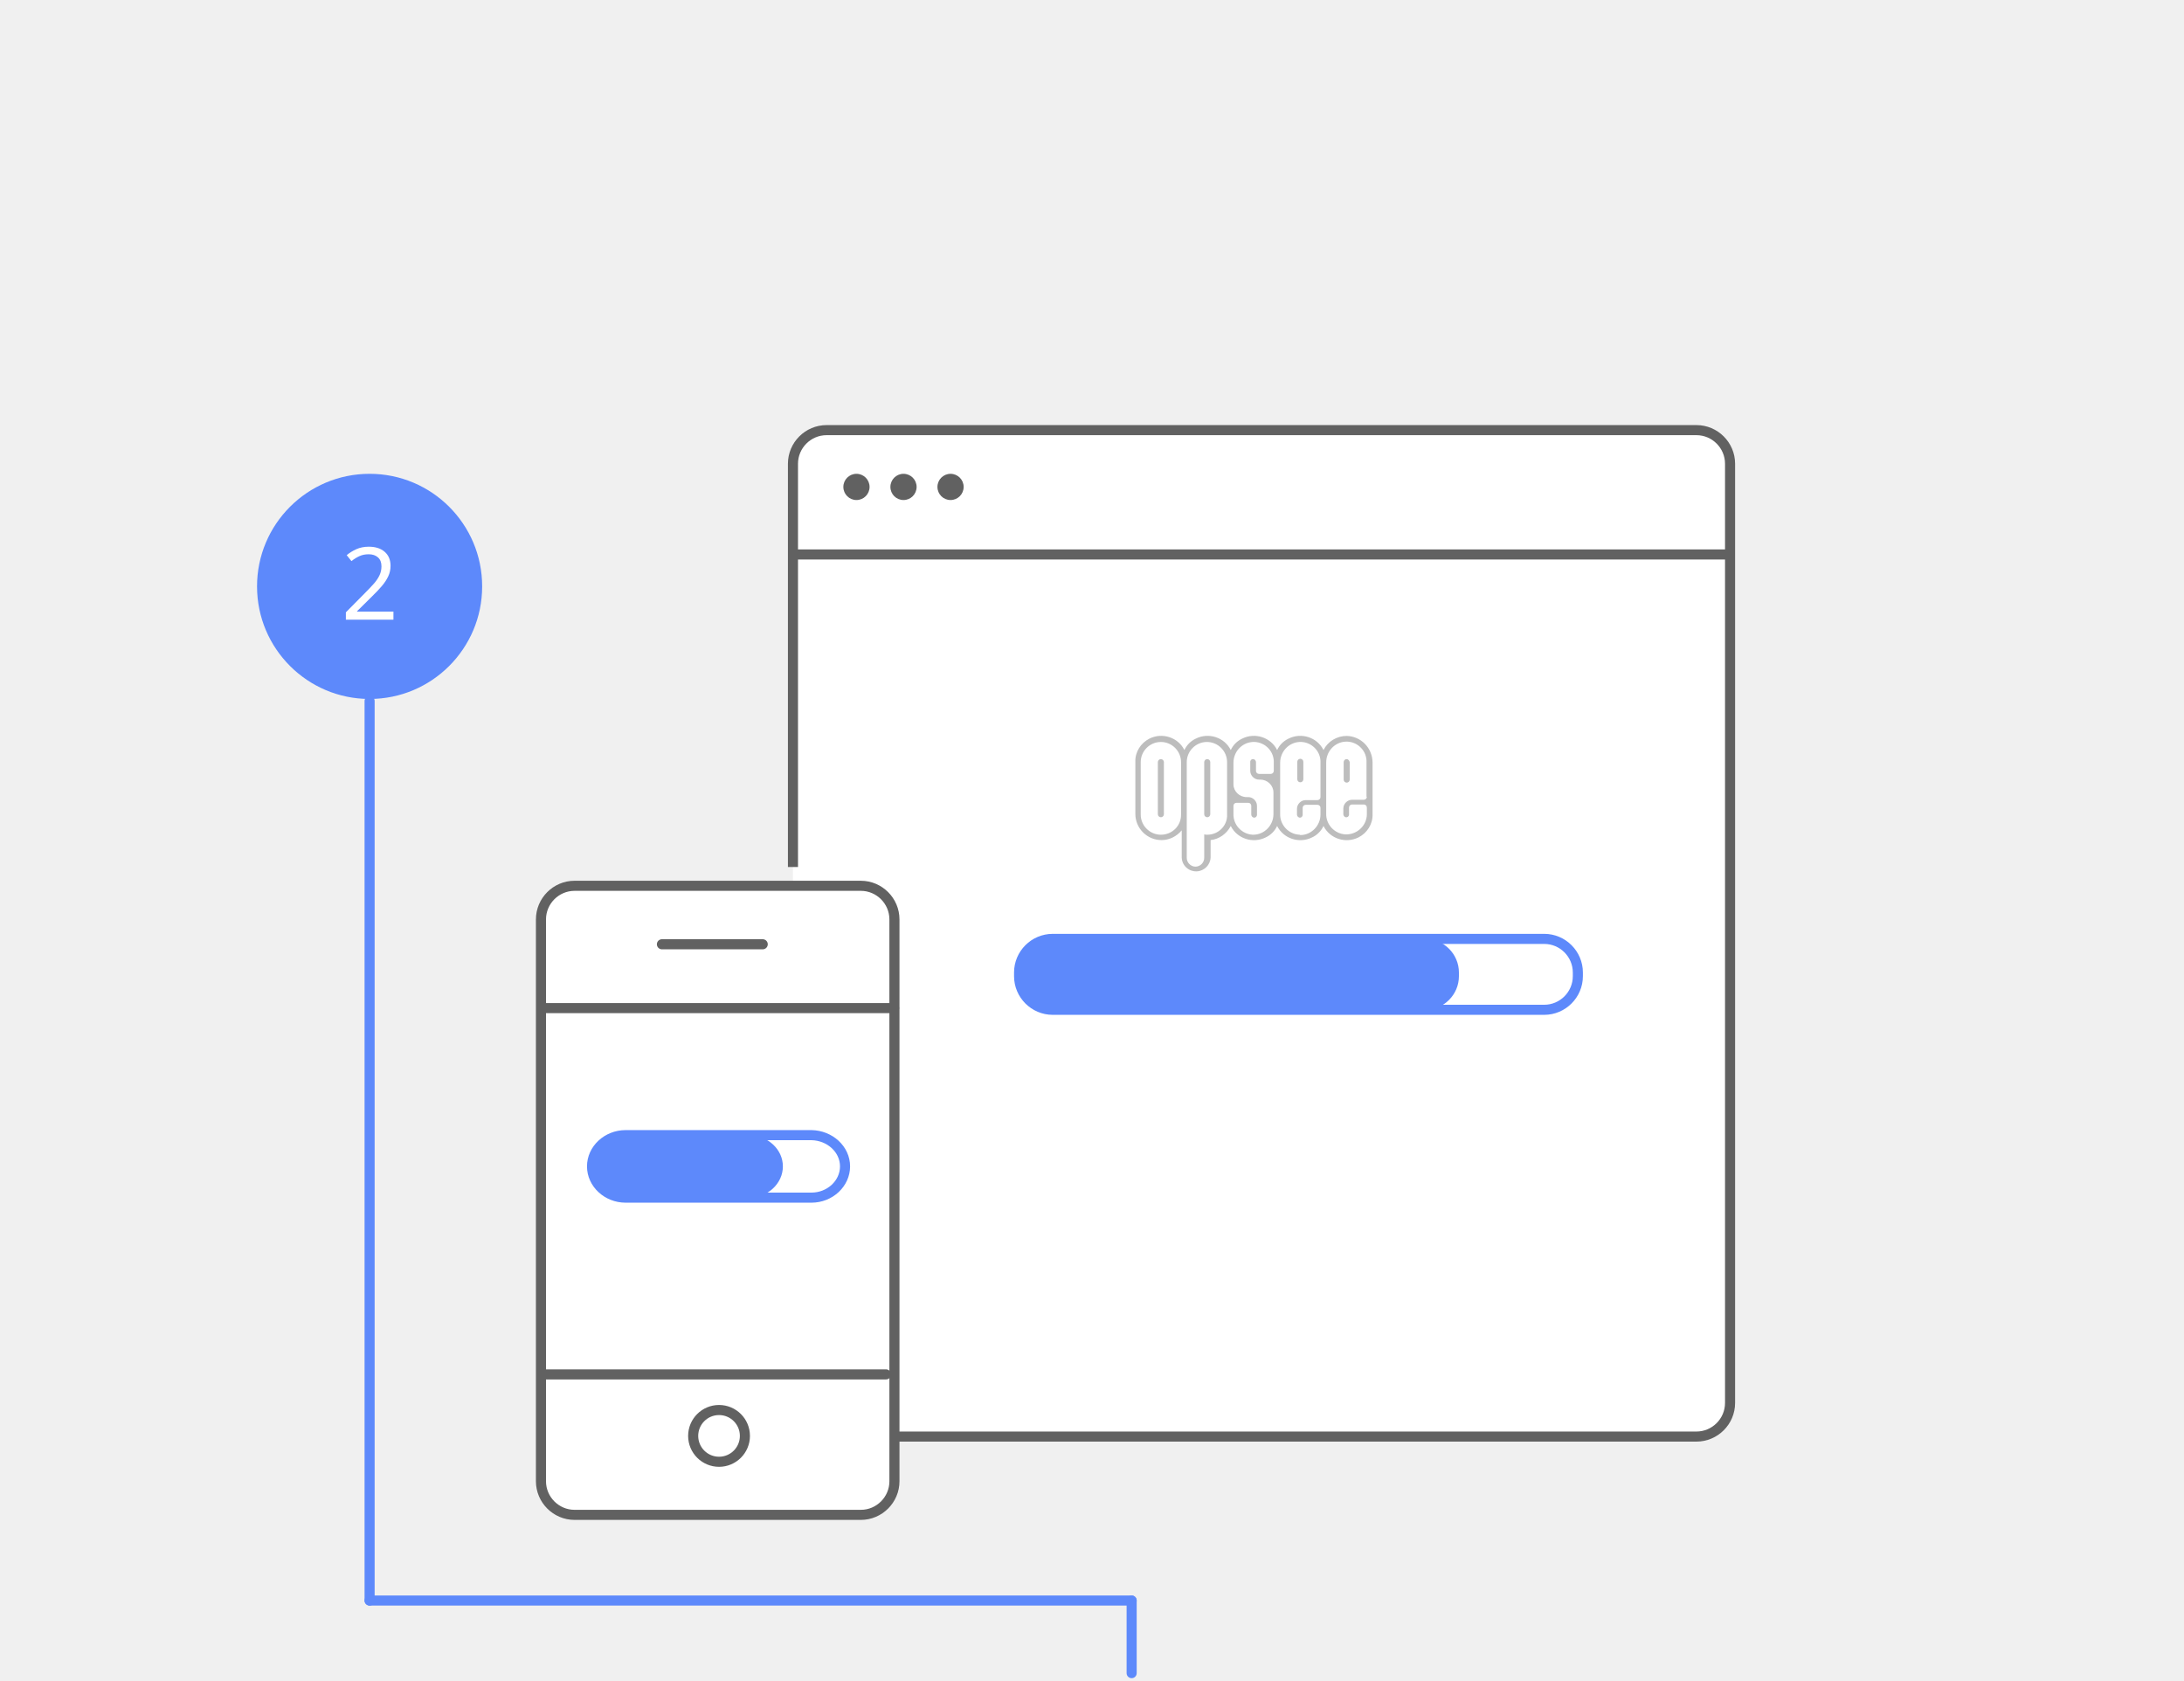
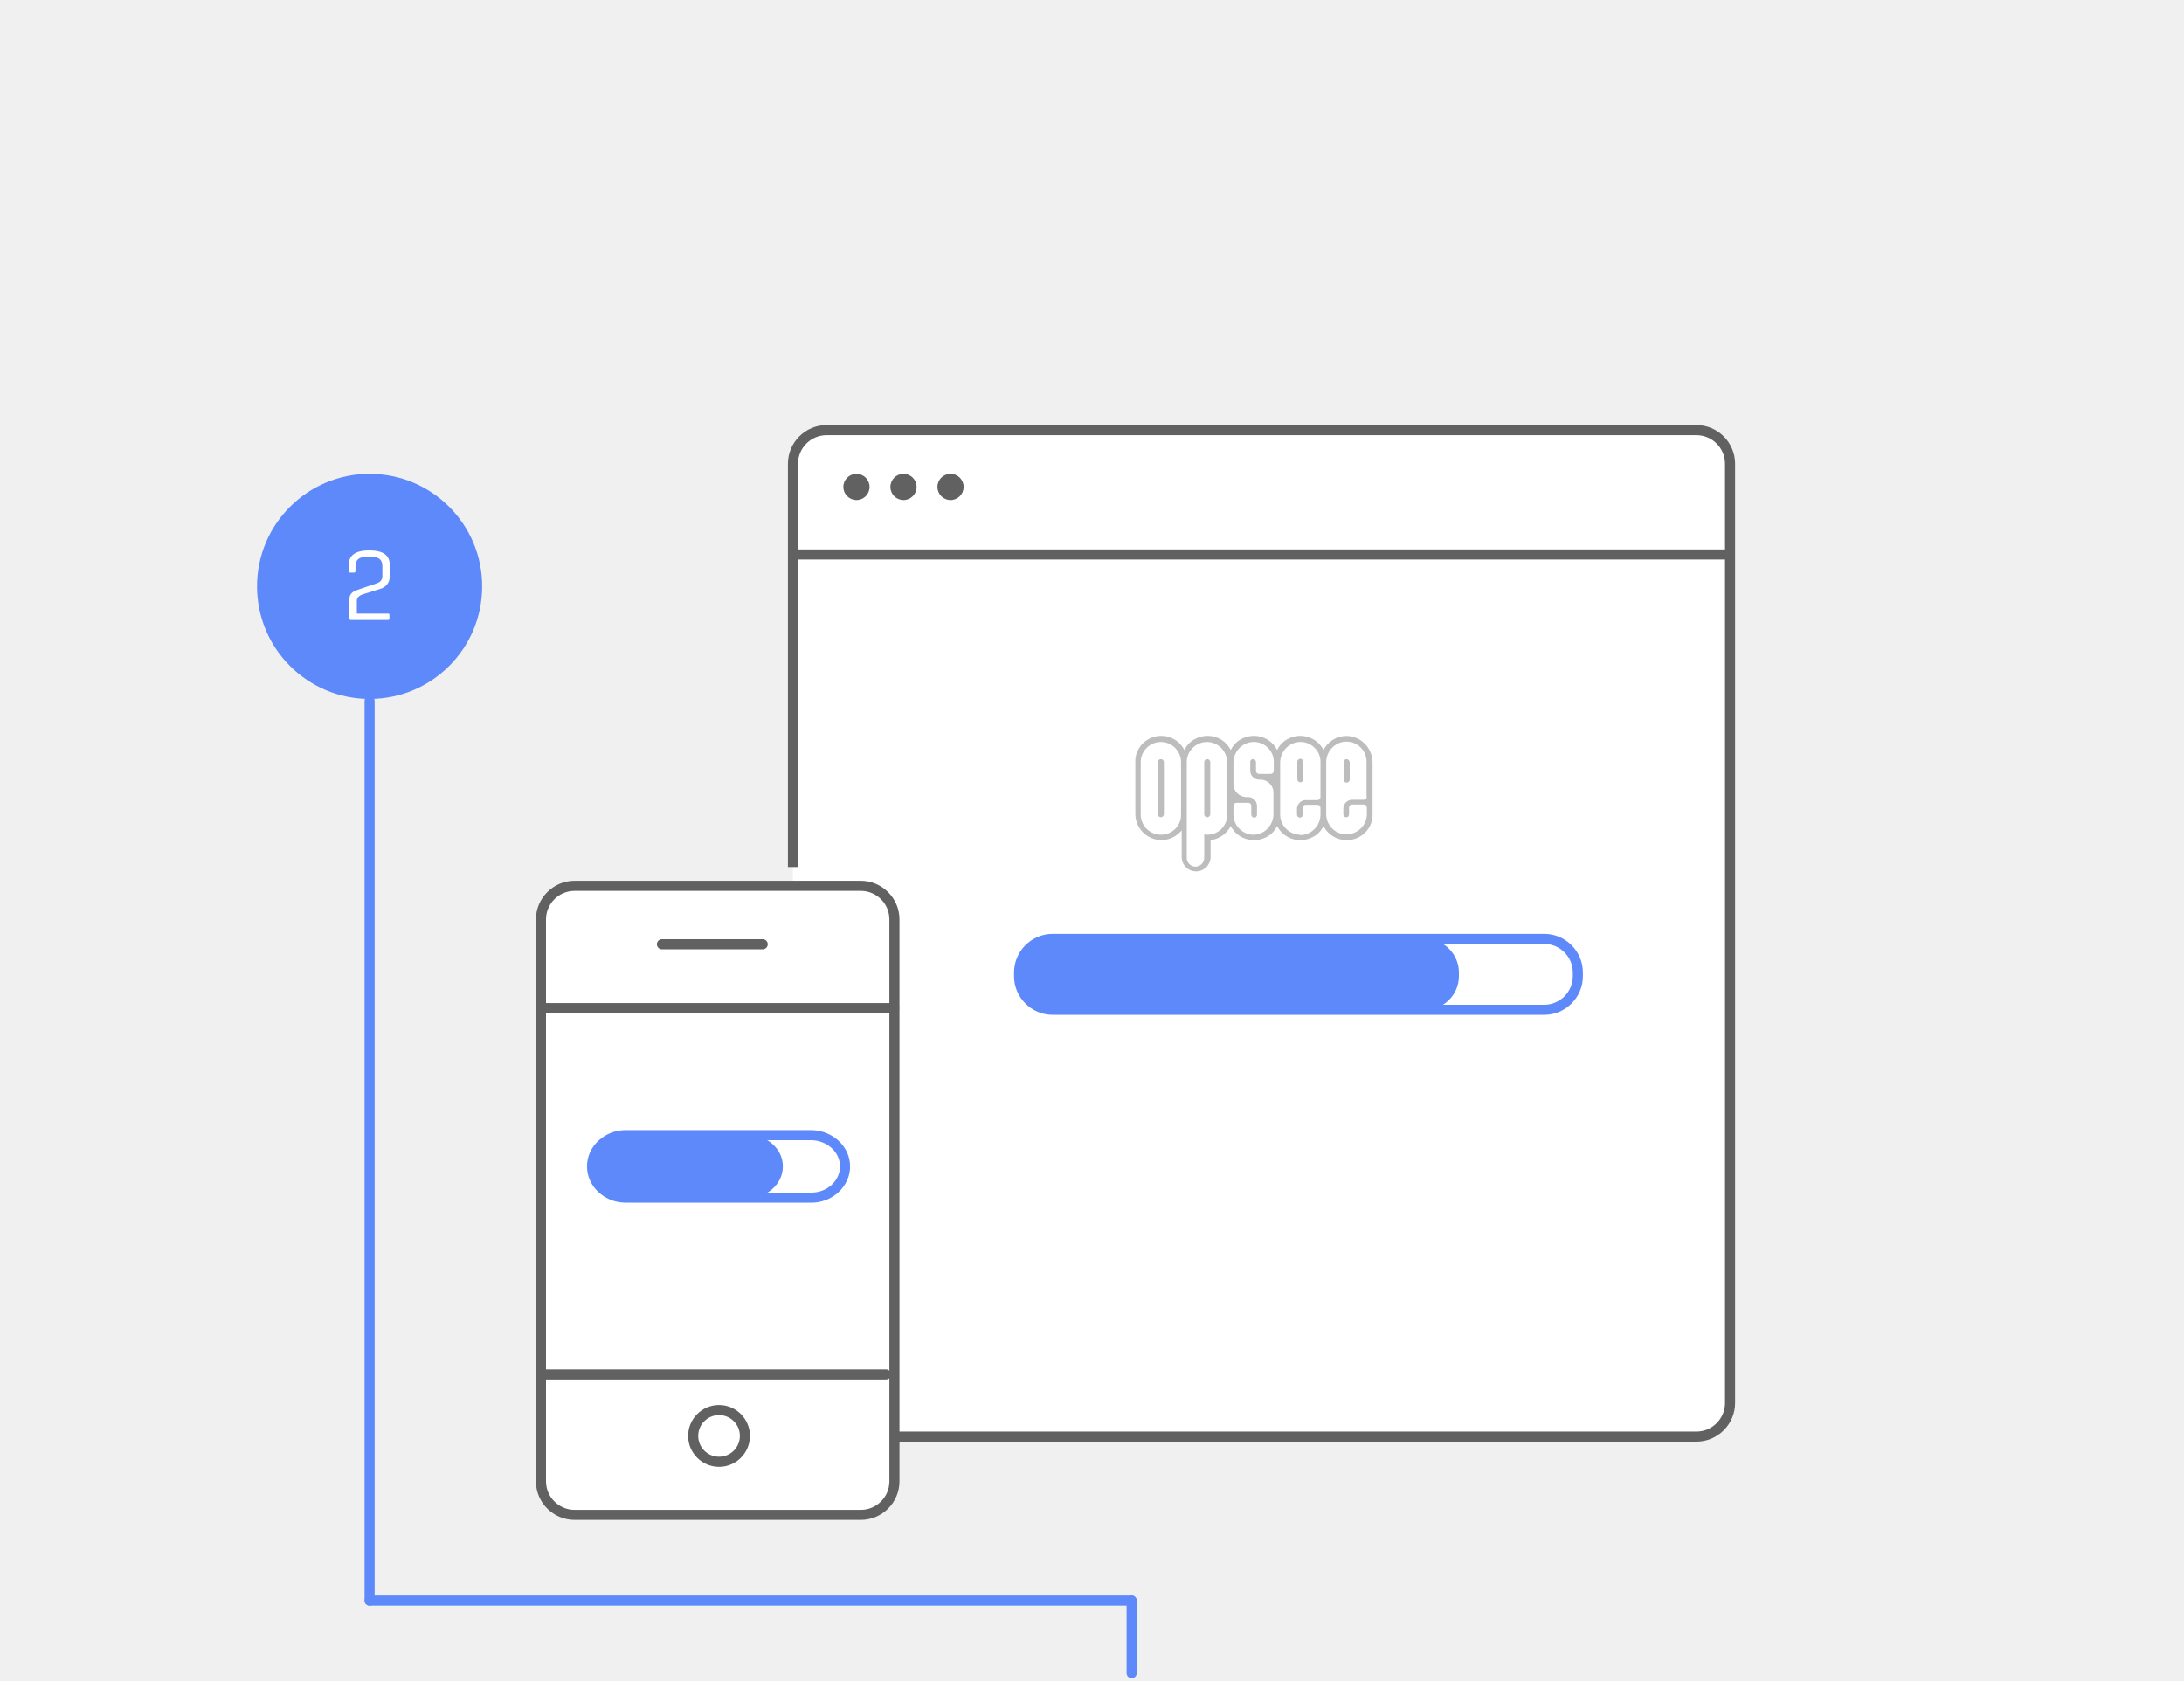
<svg xmlns="http://www.w3.org/2000/svg" version="1.1" id="Layer_2" x="0px" y="0px" viewBox="0 0 650 500" style="enable-background:new 0 0 650 500;" xml:space="preserve">
  <style type="text/css">
	.st0{fill:#FFFFFF;}
	.st1{fill:none;stroke:#616161;stroke-width:3;stroke-miterlimit:10;}
	.st2{fill:#5D89FB;}
	.st3{fill:none;stroke:#5D89FB;stroke-width:3;stroke-linecap:round;stroke-miterlimit:10;}
	.st4{fill:#616161;}
	.st5{fill:none;stroke:#616161;stroke-width:3;stroke-linecap:round;stroke-miterlimit:10;}
	.st6{fill:#FFFFFF;stroke:#616161;stroke-width:3;stroke-linecap:round;stroke-miterlimit:10;}
	.st7{display:none;}
	.st8{display:inline;fill:none;stroke:#BDBDBD;stroke-width:3;stroke-linecap:round;stroke-miterlimit:10;}
	.st9{fill:#BDBDBD;}
- 	.st10{font-family:'Geogrotesque-Bold';}
- 	.st11{font-size:30px;}
+ 	.st10{enable-background:new    ;}
</style>
  <g id="browser">
    <path class="st0" d="M236,258V138c0-5.5,4.5-10,10-10h258.9c5.5,0,10,4.5,10,10v279.5c0,5.5-4.5,10-10,10H236" />
    <path class="st1" d="M236,258V138c0-5.5,4.5-10,10-10h258.9c5.5,0,10,4.5,10,10v279.5c0,5.5-4.5,10-10,10H236" />
    <line class="st1" x1="236" y1="165" x2="514.9" y2="165" />
    <g id="browser-fill-bar">
      <path class="st2" d="M313.3,279.4h110.9c5.5,0,10,4.5,10,10v1.1c0,5.5-4.5,10-10,10H313.3c-5.5,0-10-4.5-10-10v-1.1    C303.3,283.9,307.8,279.4,313.3,279.4z" />
    </g>
    <g id="browser-fill-stroke">
      <path class="st3" d="M313.3,279.4h146.3c5.5,0,10,4.5,10,10v1.1c0,5.5-4.5,10-10,10H313.3c-5.5,0-10-4.5-10-10v-1.1    C303.3,283.9,307.8,279.4,313.3,279.4z" />
    </g>
    <g id="pips">
      <circle class="st4" cx="254.9" cy="144.9" r="3.9" />
      <circle class="st4" cx="268.9" cy="144.9" r="3.9" />
      <circle class="st4" cx="282.9" cy="144.9" r="3.9" />
    </g>
  </g>
  <g id="phone">
    <path class="st0" d="M171,263.6h85.2c5.5,0,10,4.5,10,10v167.2c0,5.5-4.5,10-10,10H171c-5.5,0-10-4.5-10-10V273.6   C161,268.1,165.5,263.6,171,263.6z" />
    <path class="st5" d="M171,263.6h85.2c5.5,0,10,4.5,10,10v167.2c0,5.5-4.5,10-10,10H171c-5.5,0-10-4.5-10-10V273.6   C161,268.1,165.5,263.6,171,263.6z" />
    <line class="st5" x1="162" y1="300" x2="266.1" y2="300" />
    <line class="st5" x1="197" y1="281" x2="227" y2="281" />
    <line class="st5" x1="162" y1="409" x2="263.7" y2="409" />
    <circle class="st6" cx="214" cy="427.3" r="7.7" />
    <g id="phone-fill-bar">
      <path class="st2" d="M233,347.1c0,5.1-4.5,9.3-10,9.3h-36.9c-5.5,0-10-4.2-10-9.3s4.5-9.3,10-9.3H223    C228.5,337.9,233,342,233,347.1z" />
    </g>
    <g id="phone-fill-stroke">
      <path class="st3" d="M251.5,347.1c0,5.1-4.5,9.3-10,9.3h-55.3c-5.5,0-10-4.2-10-9.3s4.5-9.3,10-9.3h55.3    C247,337.9,251.5,342,251.5,347.1z" />
    </g>
  </g>
  <g id="sparkles" class="st7">
    <line class="st8" x1="135" y1="125" x2="135" y2="149" />
    <line class="st8" x1="123" y1="137" x2="147" y2="137" />
    <line class="st8" x1="65.3" y1="272" x2="65.3" y2="296" />
    <line class="st8" x1="53.3" y1="284" x2="77.3" y2="284" />
    <circle class="st8" cx="100" cy="161.9" r="7.7" />
    <line class="st8" x1="562.9" y1="330.8" x2="562.9" y2="354.8" />
    <line class="st8" x1="550.9" y1="342.8" x2="574.9" y2="342.8" />
    <circle class="st8" cx="518.7" cy="117.1" r="7.7" />
  </g>
  <g id="logo">
-     <path class="st9" d="M387,232.8c0.5,0,0.9-0.4,0.9-0.9v-5.2c0-0.5-0.4-0.9-0.9-0.9c-0.5,0-0.9,0.4-0.9,0.9v5.2   C386.1,232.4,386.5,232.8,387,232.8z" />
-     <path class="st9" d="M400.8,225.9c-0.5,0-0.9,0.4-0.9,0.9v5.2c0,0.5,0.4,0.9,0.9,0.9c0.5,0,0.9-0.4,0.9-0.9v-5.2   C401.6,226.3,401.2,225.9,400.8,225.9z" />
-     <path class="st9" d="M400.8,219c-2.9,0-5.6,1.6-6.9,4.2c-1.9-3.8-6.6-5.3-10.4-3.4c-1.5,0.7-2.7,1.9-3.4,3.4   c-1.9-3.8-6.6-5.3-10.4-3.4c-1.5,0.7-2.7,1.9-3.4,3.4c-1.9-3.8-6.6-5.3-10.4-3.4c-1.5,0.7-2.7,1.9-3.4,3.4   c-1.9-3.8-6.6-5.3-10.4-3.4c-2.6,1.3-4.3,4-4.2,6.9v15.5c0,4.3,3.5,7.8,7.8,7.8c2.3,0,4.5-1.1,6-2.9v8.1c0.1,2.4,2.1,4.2,4.5,4.1   c2.2-0.1,4-1.9,4.1-4.1V250c2.6-0.3,4.8-1.9,6-4.2c1.9,3.8,6.6,5.3,10.4,3.4c1.5-0.7,2.7-1.9,3.4-3.4c1.9,3.8,6.6,5.3,10.4,3.4   c1.5-0.7,2.7-1.9,3.4-3.4c1.9,3.8,6.6,5.3,10.4,3.4c2.6-1.3,4.3-4,4.2-6.9v-15.5C408.4,222.5,405,219.1,400.8,219z M345.5,248.4   c-3.3,0-6-2.7-6-6v-15.6c0-3.3,2.7-6,6-6c3.3,0,6,2.7,6,6l0,0v15.5l0,0C351.6,245.7,348.9,248.4,345.5,248.4   C345.5,248.4,345.5,248.4,345.5,248.4L345.5,248.4z M359.3,248.4c-0.3,0-0.6,0-0.9-0.1v7c0,1.4-1.2,2.6-2.6,2.6s-2.6-1.2-2.6-2.6   c0,0,0,0,0,0v-28.5c0-3.3,2.7-6,6-6c3.3,0,6,2.7,6,6l0,0v15.5l0,0C365.4,245.6,362.7,248.4,359.3,248.4L359.3,248.4z M372.8,248.4   c-3.3-0.2-5.8-3-5.7-6.2v-2.4c0-0.5,0.4-0.9,0.9-0.9h3.5c0.5,0,0.9,0.4,0.9,0.9v2.6c0,0.4,0.3,0.8,0.7,0.9c0.5,0.1,0.9-0.2,1-0.7   c0-0.1,0-0.1,0-0.2v-2.6c0-1.4-1.2-2.6-2.6-2.6H371c-2.1,0-3.9-1.7-3.9-3.8c0,0,0,0,0,0V227c0-3.3,2.5-6,5.7-6.2   c3.3-0.2,6.2,2.4,6.3,5.7c0,0.1,0,0.2,0,0.3l0,0v2.6c0,0.5-0.4,0.9-0.9,0.9h-3.5c-0.5,0-0.9-0.4-0.9-0.9v-2.6   c0-0.4-0.3-0.8-0.7-0.9c-0.5-0.1-0.9,0.2-1,0.7c0,0.1,0,0.1,0,0.2v2.6c0,1.4,1.2,2.6,2.6,2.6h0.4c2.1,0,3.9,1.7,3.9,3.8   c0,0,0,0,0,0v6.5l0,0c0,3.3-2.7,6.1-6,6.1C373.1,248.4,373,248.4,372.8,248.4L372.8,248.4z M386.7,248.4c-3.3-0.2-5.8-3-5.7-6.2   v-15.2c0-3.3,2.5-6,5.7-6.2c3.3-0.2,6.2,2.4,6.3,5.7c0,0.1,0,0.2,0,0.3l0,0v10.4c0,0.5-0.4,0.9-0.9,0.9h-3.5   c-1.4,0-2.6,1.2-2.6,2.6v1.7c0,0.4,0.3,0.8,0.7,0.9c0.5,0.1,0.9-0.2,1-0.7c0-0.1,0-0.1,0-0.2v-2c0-0.5,0.4-0.9,0.9-0.9h3.5   c0.5,0,0.9,0.4,0.9,0.9v2l0,0c0,3.3-2.7,6.1-6,6.1C386.9,248.4,386.8,248.4,386.7,248.4L386.7,248.4z M406.8,237.1   c0,0.5-0.4,0.9-0.9,0.9h-3.5c-1.4,0-2.6,1.2-2.6,2.6v1.7c0,0.4,0.3,0.8,0.7,0.9c0.5,0.1,0.9-0.2,1-0.7c0-0.1,0-0.1,0-0.2v-2   c0-0.5,0.4-0.9,0.9-0.9h3.5c0.5,0,0.9,0.4,0.9,0.9v2c0,3.3-2.8,6-6.1,6c-0.1,0-0.2,0-0.3,0c-3.3-0.2-5.8-3-5.7-6.2v-15.2   c0-3.3,2.5-6,5.7-6.2c3.3-0.2,6.2,2.4,6.3,5.7c0,0.1,0,0.2,0,0.3V237V237.1z" />
-     <path class="st9" d="M359.3,225.9c-0.5,0-0.9,0.4-0.9,0.9v15.5c0,0.5,0.4,0.9,0.9,0.9c0.5,0,0.9-0.4,0.9-0.9v-15.5   C360.2,226.3,359.8,225.9,359.3,225.9L359.3,225.9z" />
-     <path class="st9" d="M345.5,225.9c-0.5,0-0.9,0.4-0.9,0.9v15.5c0,0.5,0.4,0.9,0.9,0.9c0.5,0,0.9-0.4,0.9-0.9v-15.5   C346.4,226.3,346,225.9,345.5,225.9L345.5,225.9z" />
+     <path class="st9" d="M387,232.8c0.5,0,0.9-0.4,0.9-0.9v-5.2c0-0.5-0.4-0.9-0.9-0.9s-0.9,0.4-0.9,0.9v5.2   C386.1,232.4,386.5,232.8,387,232.8z" />
+     <path class="st9" d="M400.8,225.9c-0.5,0-0.9,0.4-0.9,0.9v5.2c0,0.5,0.4,0.9,0.9,0.9s0.9-0.4,0.9-0.9v-5.2   C401.6,226.3,401.2,225.9,400.8,225.9z" />
+     <path class="st9" d="M400.8,219c-2.9,0-5.6,1.6-6.9,4.2c-1.9-3.8-6.6-5.3-10.4-3.4c-1.5,0.7-2.7,1.9-3.4,3.4   c-1.9-3.8-6.6-5.3-10.4-3.4c-1.5,0.7-2.7,1.9-3.4,3.4c-1.9-3.8-6.6-5.3-10.4-3.4c-1.5,0.7-2.7,1.9-3.4,3.4   c-1.9-3.8-6.6-5.3-10.4-3.4c-2.6,1.3-4.3,4-4.2,6.9v15.5c0,4.3,3.5,7.8,7.8,7.8c2.3,0,4.5-1.1,6-2.9v8.1c0.1,2.4,2.1,4.2,4.5,4.1   c2.2-0.1,4-1.9,4.1-4.1V250c2.6-0.3,4.8-1.9,6-4.2c1.9,3.8,6.6,5.3,10.4,3.4c1.5-0.7,2.7-1.9,3.4-3.4c1.9,3.8,6.6,5.3,10.4,3.4   c1.5-0.7,2.7-1.9,3.4-3.4c1.9,3.8,6.6,5.3,10.4,3.4c2.6-1.3,4.3-4,4.2-6.9v-15.5C408.4,222.5,405,219.1,400.8,219z M345.5,248.4   c-3.3,0-6-2.7-6-6v-15.6c0-3.3,2.7-6,6-6s6,2.7,6,6l0,0v15.5l0,0C351.6,245.7,348.9,248.4,345.5,248.4L345.5,248.4L345.5,248.4z    M359.3,248.4c-0.3,0-0.6,0-0.9-0.1v7c0,1.4-1.2,2.6-2.6,2.6s-2.6-1.2-2.6-2.6l0,0v-28.5c0-3.3,2.7-6,6-6s6,2.7,6,6l0,0v15.5l0,0   C365.4,245.6,362.7,248.4,359.3,248.4L359.3,248.4z M372.8,248.4c-3.3-0.2-5.8-3-5.7-6.2v-2.4c0-0.5,0.4-0.9,0.9-0.9h3.5   c0.5,0,0.9,0.4,0.9,0.9v2.6c0,0.4,0.3,0.8,0.7,0.9c0.5,0.1,0.9-0.2,1-0.7c0-0.1,0-0.1,0-0.2v-2.6c0-1.4-1.2-2.6-2.6-2.6H371   c-2.1,0-3.9-1.7-3.9-3.8l0,0V227c0-3.3,2.5-6,5.7-6.2c3.3-0.2,6.2,2.4,6.3,5.7c0,0.1,0,0.2,0,0.3l0,0v2.6c0,0.5-0.4,0.9-0.9,0.9   h-3.5c-0.5,0-0.9-0.4-0.9-0.9v-2.6c0-0.4-0.3-0.8-0.7-0.9c-0.5-0.1-0.9,0.2-1,0.7c0,0.1,0,0.1,0,0.2v2.6c0,1.4,1.2,2.6,2.6,2.6h0.4   c2.1,0,3.9,1.7,3.9,3.8l0,0v6.5l0,0c0,3.3-2.7,6.1-6,6.1C373.1,248.4,373,248.4,372.8,248.4L372.8,248.4z M386.7,248.4   c-3.3-0.2-5.8-3-5.7-6.2V227c0-3.3,2.5-6,5.7-6.2c3.3-0.2,6.2,2.4,6.3,5.7c0,0.1,0,0.2,0,0.3l0,0v10.4c0,0.5-0.4,0.9-0.9,0.9h-3.5   c-1.4,0-2.6,1.2-2.6,2.6v1.7c0,0.4,0.3,0.8,0.7,0.9c0.5,0.1,0.9-0.2,1-0.7c0-0.1,0-0.1,0-0.2v-2c0-0.5,0.4-0.9,0.9-0.9h3.5   c0.5,0,0.9,0.4,0.9,0.9v2l0,0c0,3.3-2.7,6.1-6,6.1C386.9,248.4,386.8,248.4,386.7,248.4L386.7,248.4z M406.8,237.1   c0,0.5-0.4,0.9-0.9,0.9h-3.5c-1.4,0-2.6,1.2-2.6,2.6v1.7c0,0.4,0.3,0.8,0.7,0.9c0.5,0.1,0.9-0.2,1-0.7c0-0.1,0-0.1,0-0.2v-2   c0-0.5,0.4-0.9,0.9-0.9h3.5c0.5,0,0.9,0.4,0.9,0.9v2c0,3.3-2.8,6-6.1,6c-0.1,0-0.2,0-0.3,0c-3.3-0.2-5.8-3-5.7-6.2v-15.2   c0-3.3,2.5-6,5.7-6.2c3.3-0.2,6.2,2.4,6.3,5.7c0,0.1,0,0.2,0,0.3V237v0.1H406.8z" />
+     <path class="st9" d="M359.3,225.9c-0.5,0-0.9,0.4-0.9,0.9v15.5c0,0.5,0.4,0.9,0.9,0.9s0.9-0.4,0.9-0.9v-15.5   C360.2,226.3,359.8,225.9,359.3,225.9L359.3,225.9z" />
+     <path class="st9" d="M345.5,225.9c-0.5,0-0.9,0.4-0.9,0.9v15.5c0,0.5,0.4,0.9,0.9,0.9s0.9-0.4,0.9-0.9v-15.5   C346.4,226.3,346,225.9,345.5,225.9L345.5,225.9z" />
  </g>
  <circle class="st2" cx="110" cy="174.5" r="33.5" />
-   <text transform="matrix(1 0 0 1 101.5 184.41)" class="st0 st10 st11">2</text>
+   <g class="st10">
+     <path class="st0" d="M115.5,182.6c0.3,0,0.4,0.1,0.4,0.4v1c0,0.3-0.1,0.5-0.4,0.5h-11.1c-0.3,0-0.4-0.1-0.4-0.5v-5.8   c0-1.8,1.6-2.4,2.5-2.7l5.6-1.9c0.6-0.2,1.7-0.7,1.7-2.1v-3c0-1.8-0.8-2.9-4-2.9c-3.1,0-4,1.1-4,2.9v1.4c0,0.3-0.1,0.5-0.4,0.5   h-1.2c-0.3,0-0.4-0.2-0.4-0.5v-1.7c0-2.4,1.2-4.4,6.1-4.4c4.9,0,6.1,2,6.1,4.4v3.3c0,2.4-1.7,3.4-2.7,3.7l-5.1,1.6   c-0.7,0.2-2,0.7-2,2v3.8H115.5z" />
+   </g>
  <line class="st3" x1="110" y1="208.6" x2="110" y2="476.3" />
  <path class="st3" d="M336.8,476.3H110" />
  <line class="st3" x1="336.8" y1="476.3" x2="336.8" y2="497.9" />
</svg>
